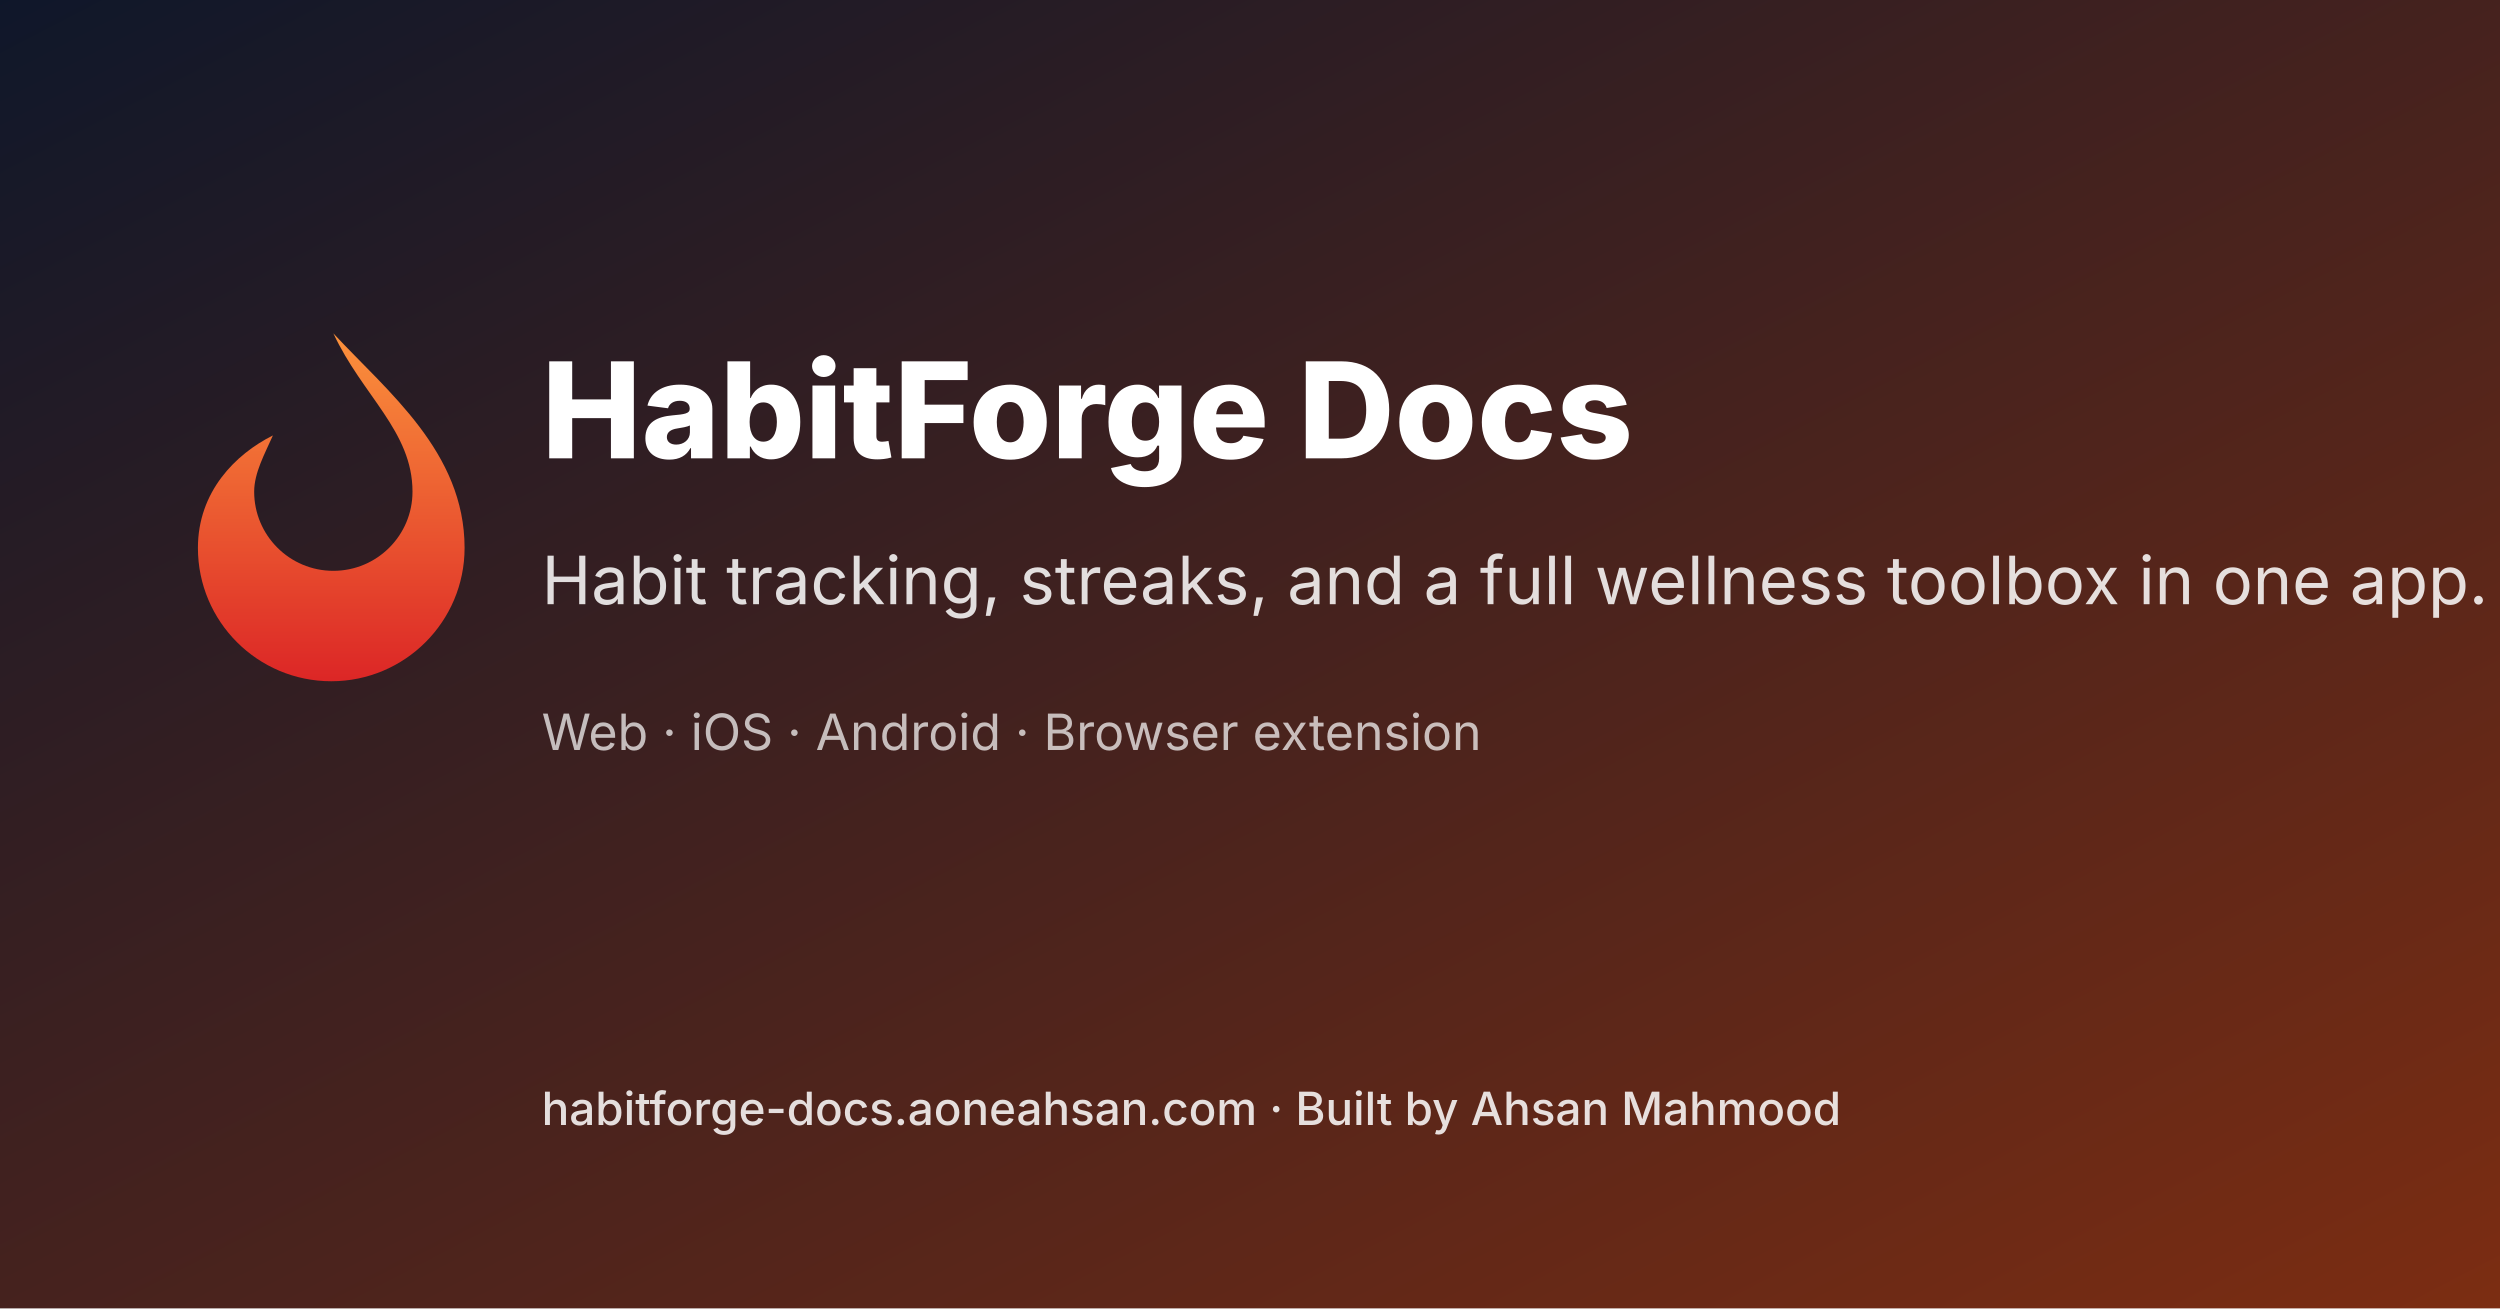
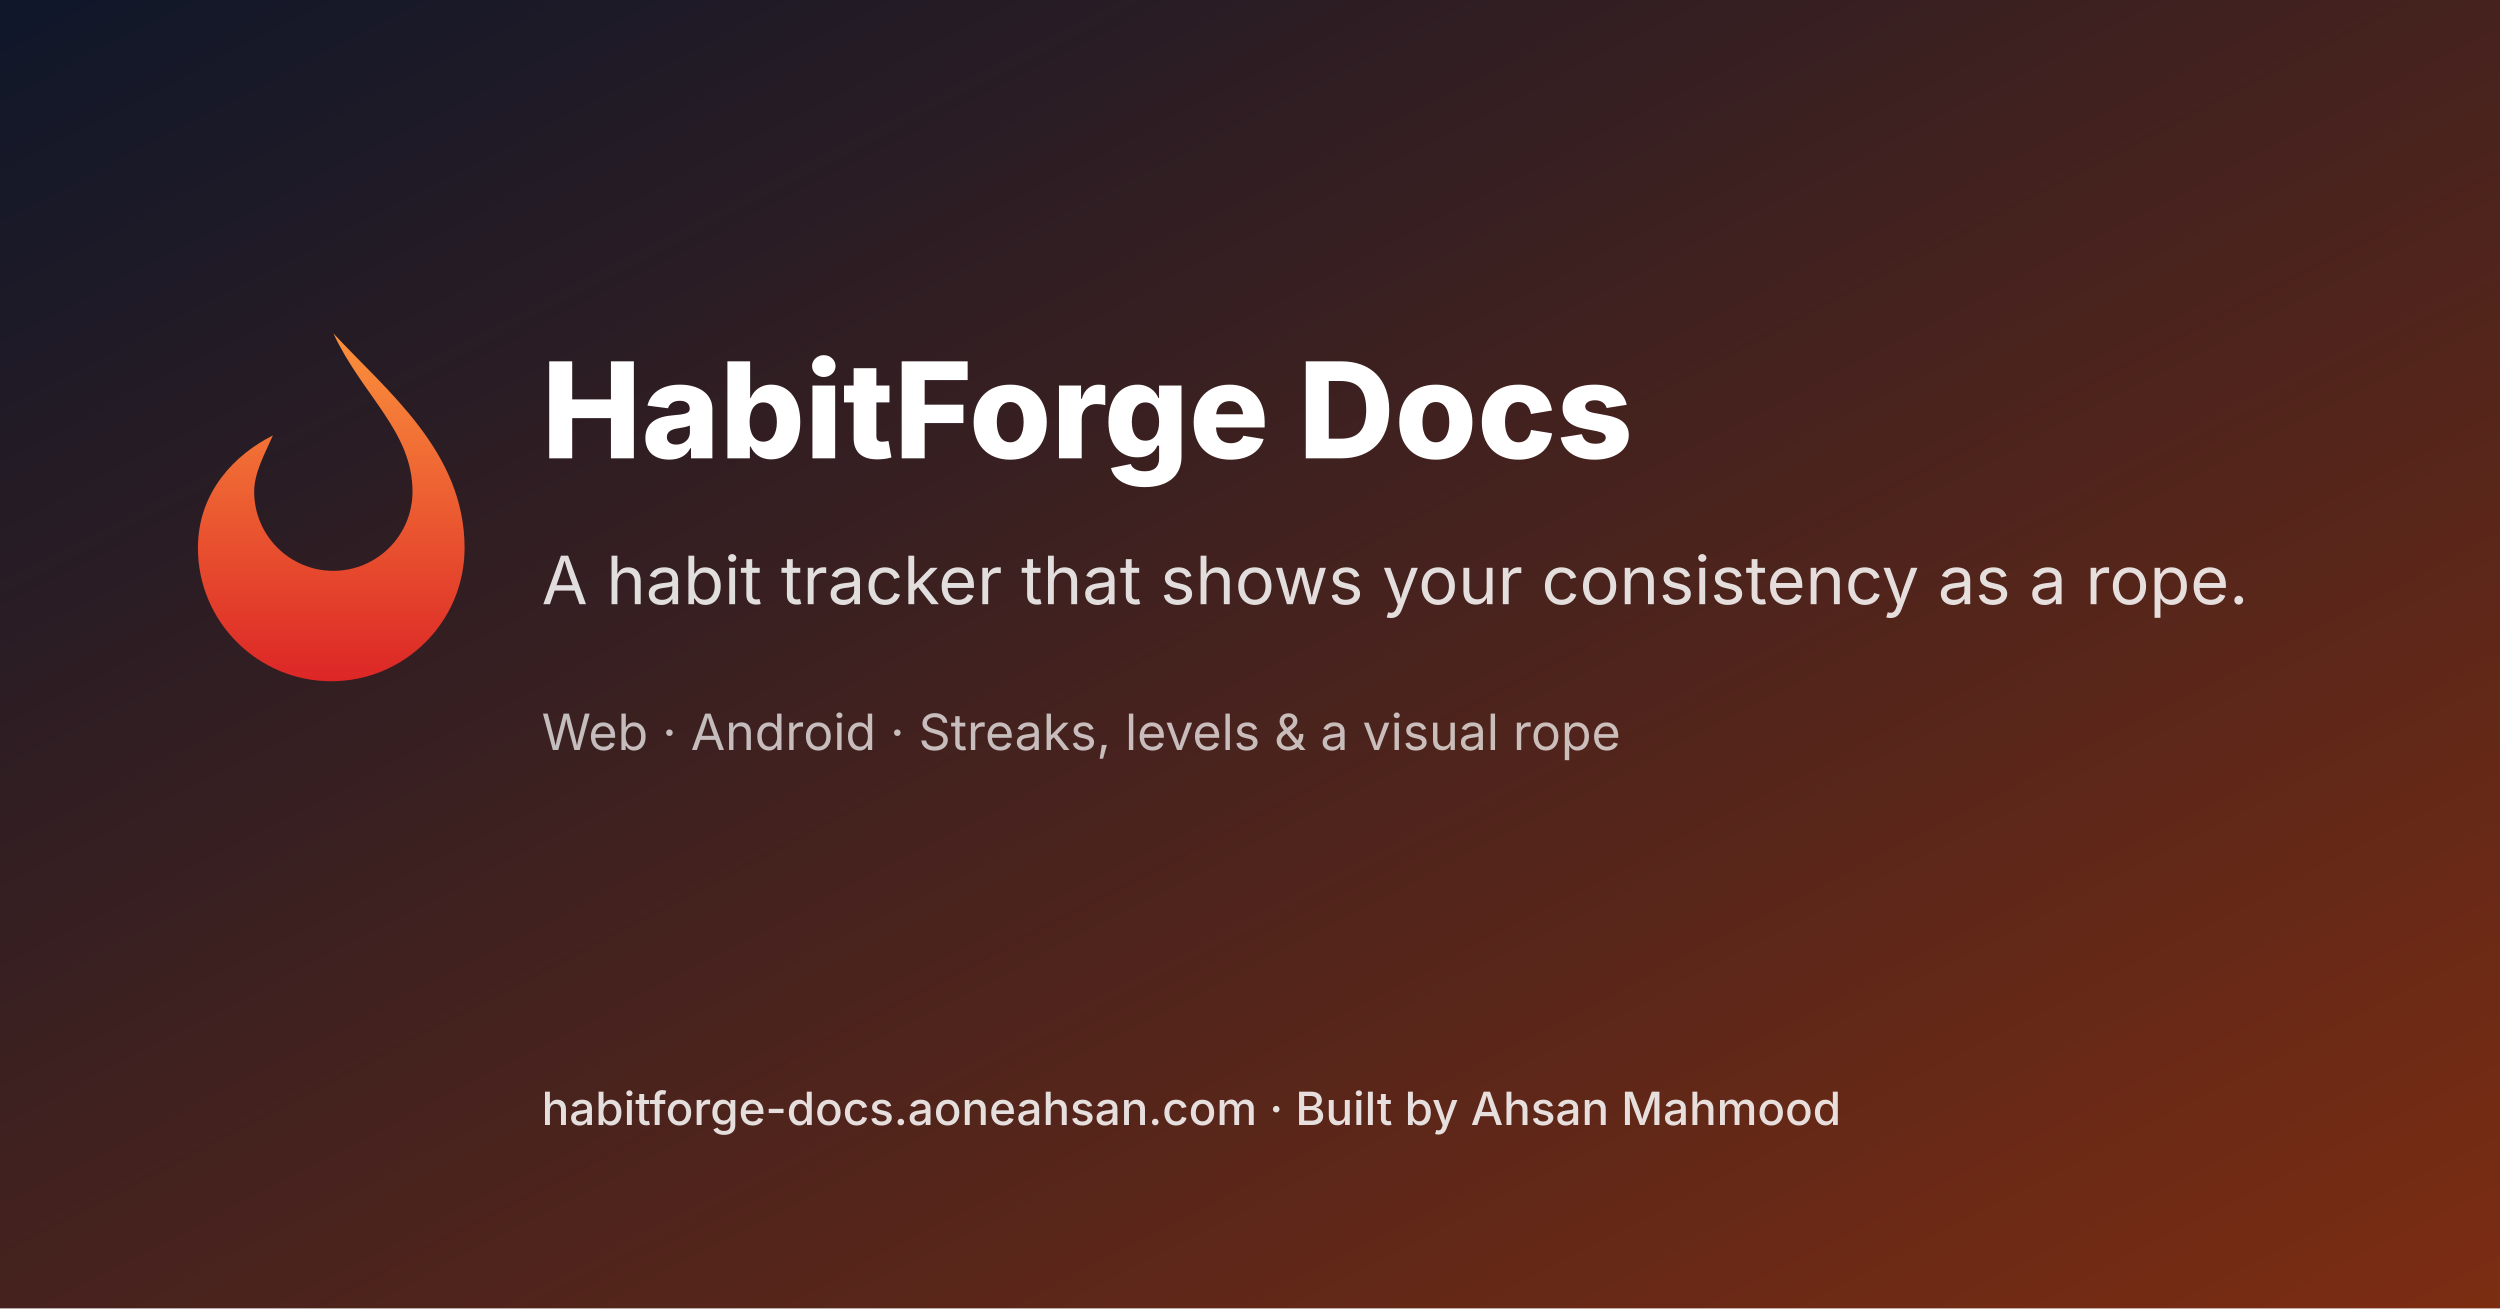
<svg xmlns="http://www.w3.org/2000/svg" viewBox="0 0 1200 628">
  <defs>
    <linearGradient id="hf-og-bg" x1="0" y1="0" x2="1" y2="1">
      <stop offset="0%" stop-color="#0F172A" />
      <stop offset="100%" stop-color="#7C2D12" />
    </linearGradient>
    <linearGradient id="hf-og-flame" x1="0" y1="0" x2="0" y2="1">
      <stop offset="0%" stop-color="#FB923C" />
      <stop offset="100%" stop-color="#DC2626" />
    </linearGradient>
  </defs>
  <rect width="1200" height="628" fill="url(#hf-og-bg)" />
  <g transform="translate(80,160)">
    <path d="M80 0c14 30 38 47 38 76a38 38 0 1 1-76 0c0-9 5-18 9-27-18 9-36 27-36 54a64 64 0 0 0 128 0c0-46-37-75-63-103Z" fill="url(#hf-og-flame)" />
  </g>
  <g fill="#fff" font-family="system-ui, -apple-system, Segoe UI, sans-serif">
    <text x="260" y="220" font-size="64" font-weight="800">HabitForge Docs</text>
    <text x="260" y="290" font-size="32" font-weight="400" opacity="0.85">
-       Habit tracking, streaks, and a full wellness toolbox in one app.
+       A habit tracker that shows your consistency as a rope.
    </text>
    <text x="260" y="360" font-size="24" font-weight="400" opacity="0.7">
-       Web · iOS · Android · Browser extension
+       Web · Android · Streaks, levels &amp; a visual rope
    </text>
    <text x="260" y="540" font-size="22" font-weight="500" opacity="0.85">
      habitforge-docs.aoneahsan.com  ·  Built by Ahsan Mahmood
    </text>
  </g>
</svg>
